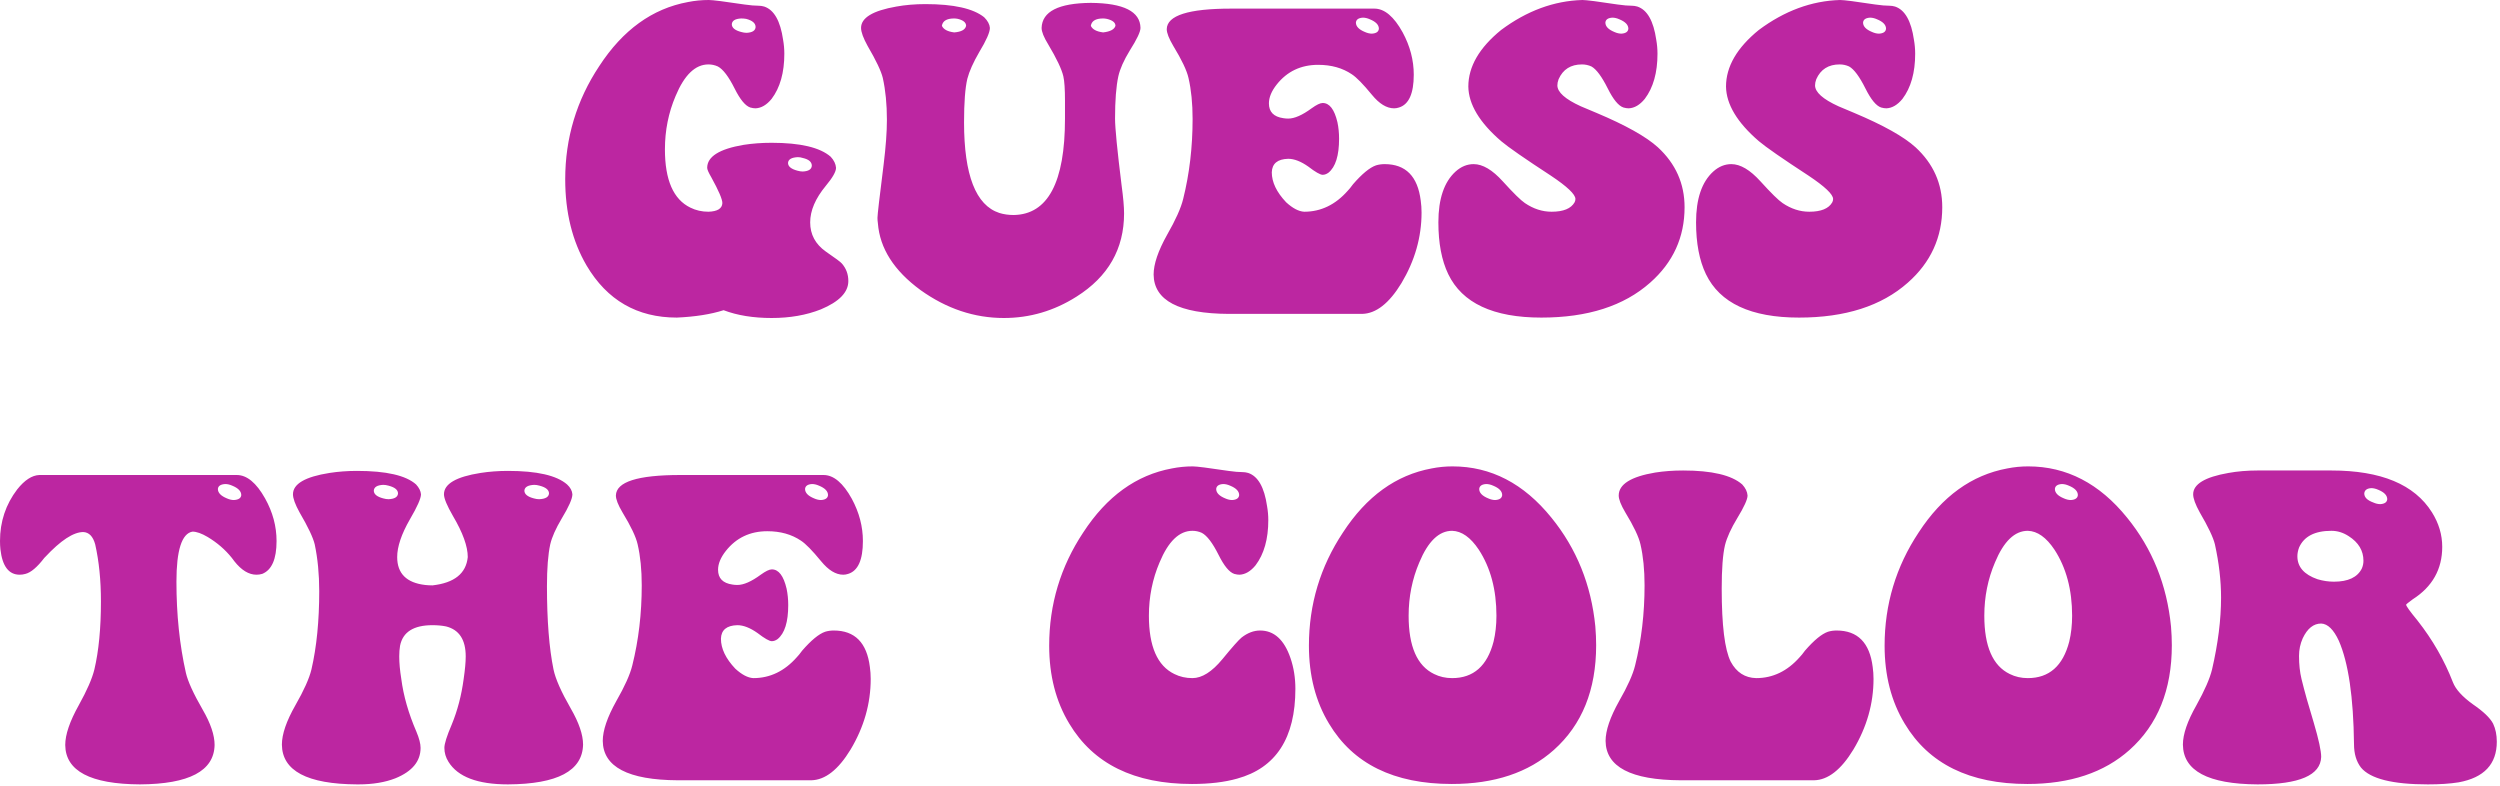
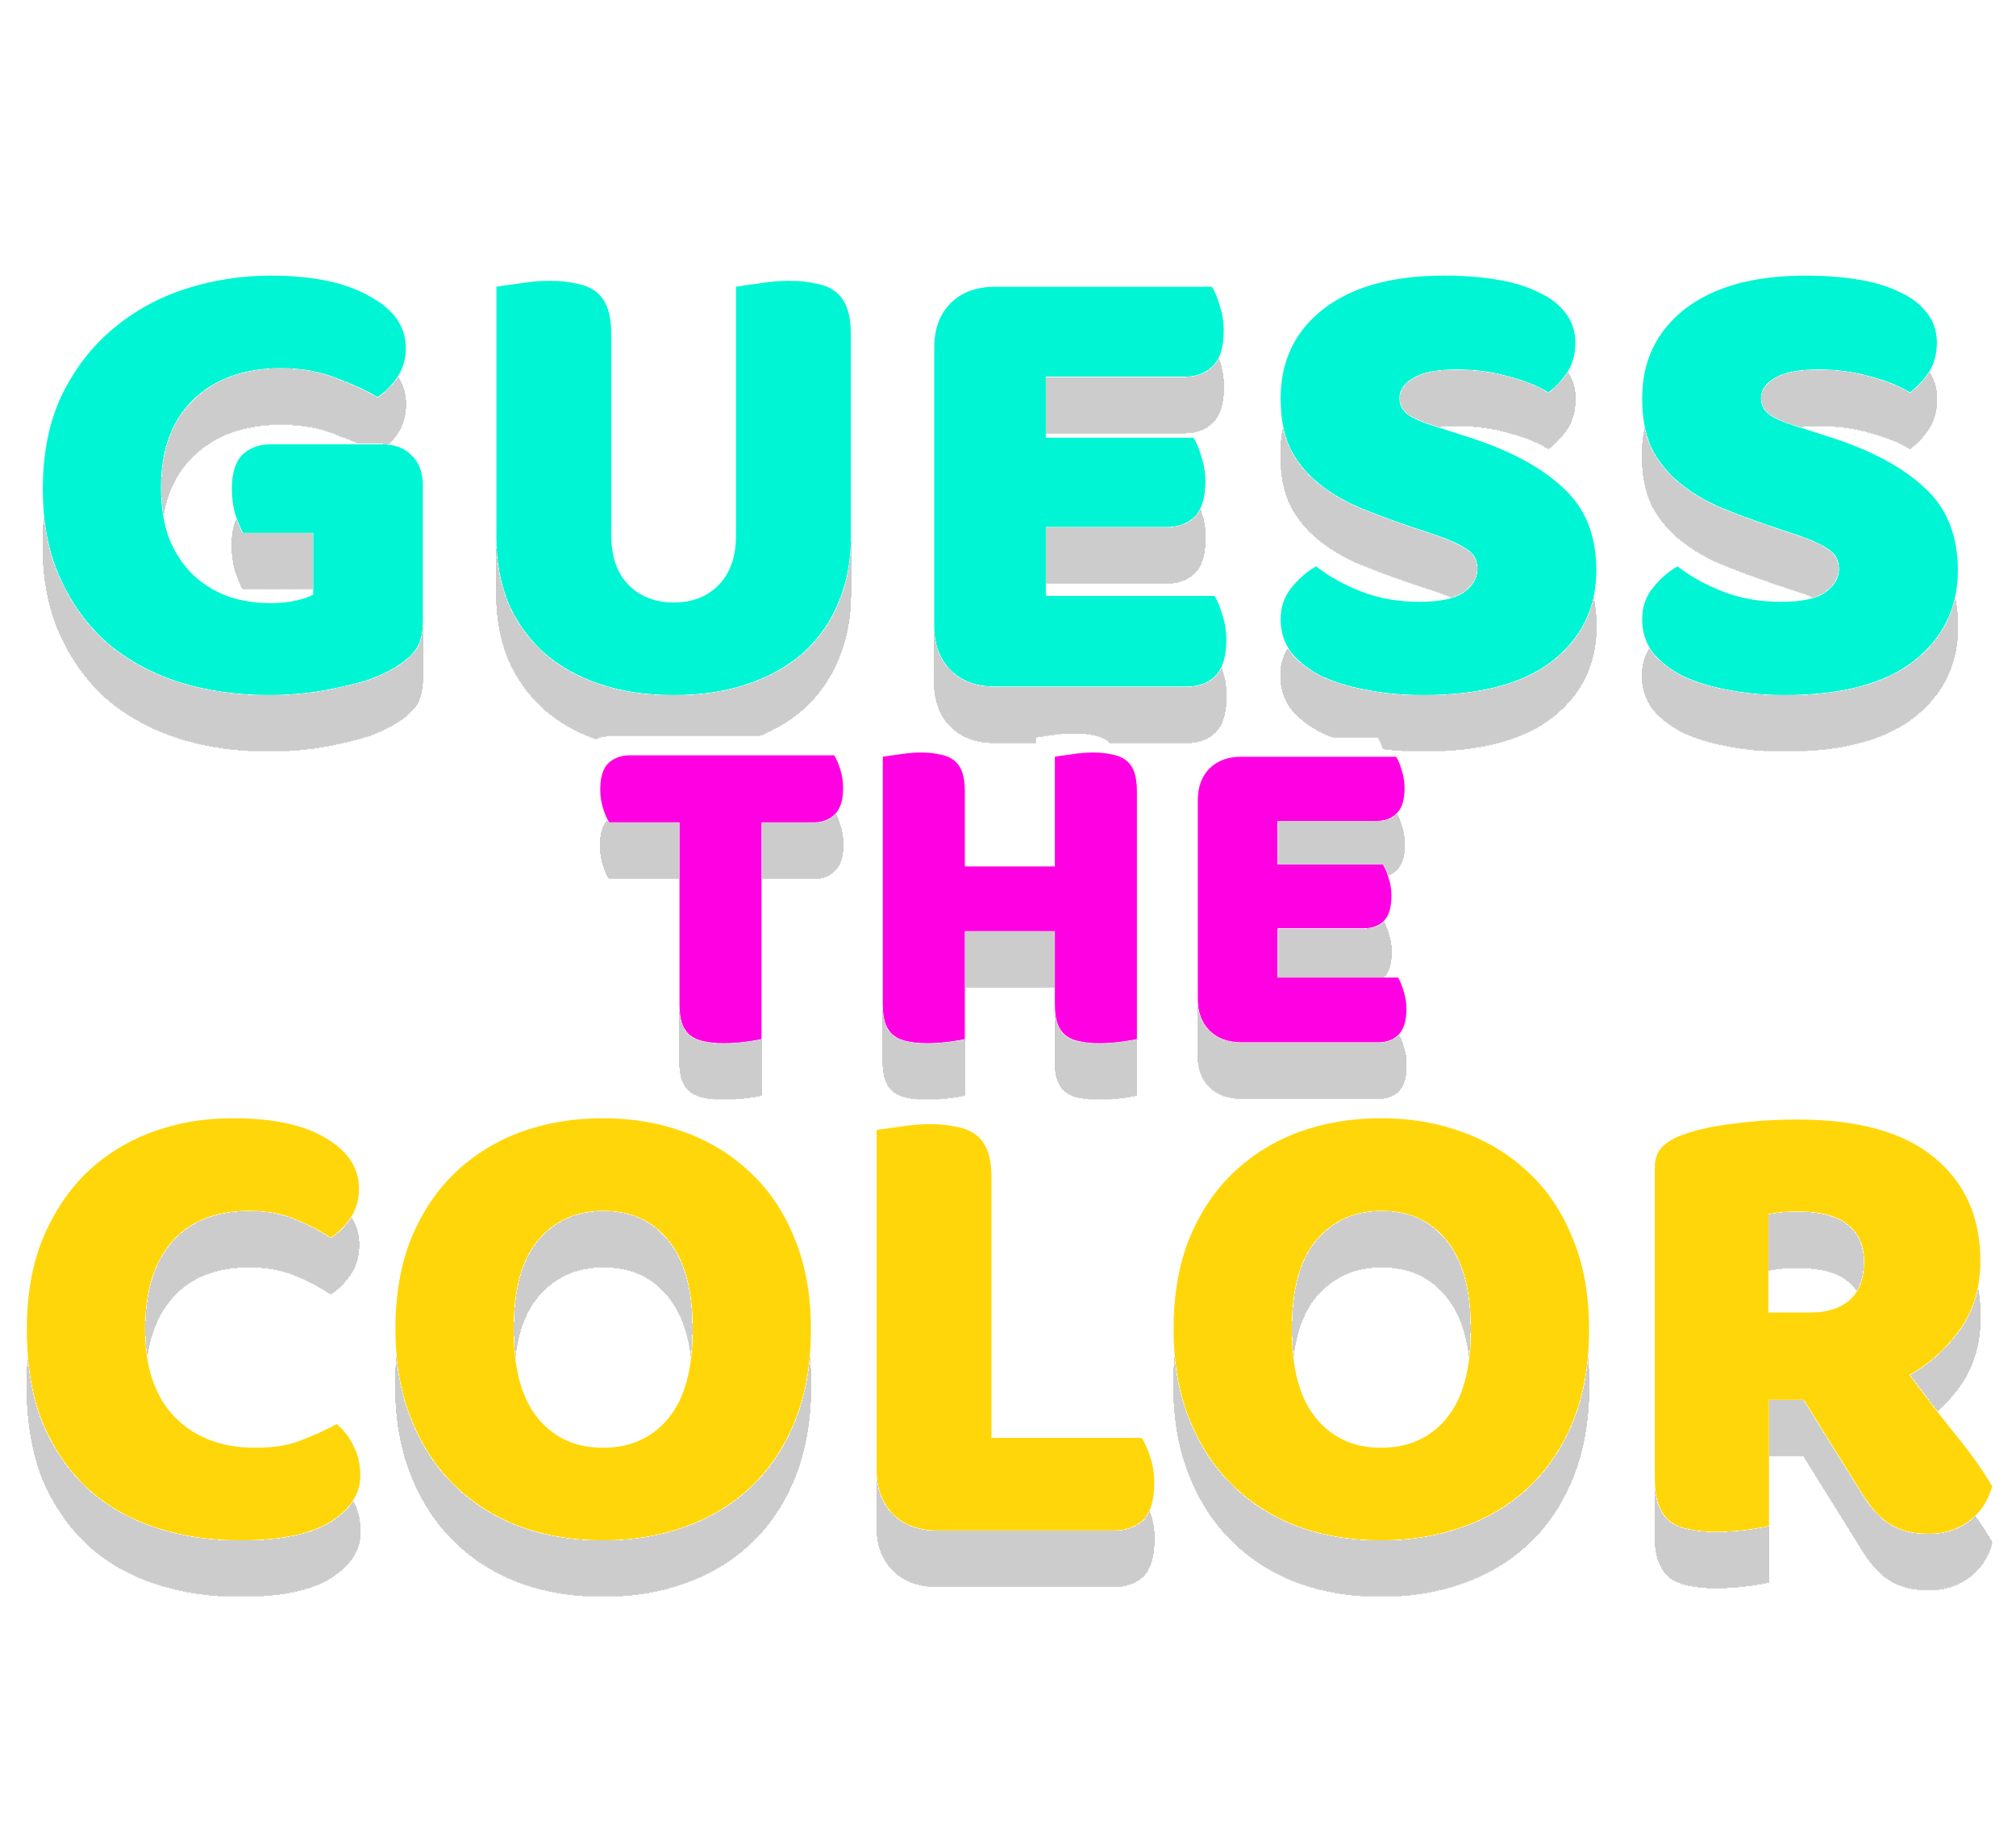
- <svg xmlns="http://www.w3.org/2000/svg" width="595" height="187" viewBox="0 0 595 187" fill="none">
-   <path d="M189.893 37.402C188.395 37.467 187.614 37.923 187.549 38.77C187.549 39.616 188.298 40.234 189.795 40.625C190.251 40.755 190.674 40.82 191.064 40.82C192.432 40.755 193.148 40.3 193.213 39.453C193.213 38.542 192.497 37.923 191.064 37.598C190.674 37.467 190.283 37.402 189.893 37.402ZM176.416 4.395C174.984 4.46 174.235 4.915 174.17 5.762C174.17 6.608 174.919 7.227 176.416 7.617C176.872 7.747 177.295 7.812 177.686 7.812C179.053 7.747 179.769 7.292 179.834 6.445C179.834 5.534 179.085 4.883 177.588 4.492C177.197 4.427 176.807 4.395 176.416 4.395ZM186.67 12.793C186.67 17.285 185.661 20.866 183.643 23.535C182.471 24.967 181.201 25.716 179.834 25.781C179.443 25.781 179.02 25.716 178.564 25.586C177.393 25.195 176.156 23.698 174.854 21.094C173.421 18.229 172.087 16.471 170.85 15.82C170.133 15.495 169.385 15.332 168.604 15.332C165.479 15.332 162.874 17.838 160.791 22.852C159.098 26.823 158.252 31.055 158.252 35.547C158.252 42.839 160.27 47.461 164.307 49.414C165.609 50.065 167.041 50.391 168.604 50.391C170.752 50.325 171.859 49.642 171.924 48.34C171.924 47.428 171.045 45.378 169.287 42.188C168.636 41.081 168.311 40.332 168.311 39.941C168.311 37.272 171.208 35.449 177.002 34.473C179.085 34.147 181.299 33.984 183.643 33.984C190.479 33.984 195.166 35.091 197.705 37.305C198.486 38.151 198.91 39.03 198.975 39.941C198.975 40.853 198.161 42.285 196.533 44.238C194.059 47.233 192.822 50.13 192.822 52.93C192.822 55.794 194.059 58.105 196.533 59.863C198.812 61.426 200.081 62.37 200.342 62.695C201.383 63.867 201.904 65.267 201.904 66.894C201.904 69.564 199.723 71.81 195.361 73.633C191.911 75 188.005 75.684 183.643 75.684C179.281 75.684 175.472 75.065 172.217 73.828C169.157 74.805 165.446 75.391 161.084 75.586C151.644 75.586 144.482 71.452 139.6 63.184C136.214 57.389 134.521 50.553 134.521 42.676C134.521 32.845 137.223 23.861 142.627 15.723C148.226 7.129 155.257 2.051 163.721 0.488C165.348 0.163 167.008 0 168.701 0C169.613 0 172.445 0.358 177.197 1.074C178.564 1.27 179.704 1.367 180.615 1.367C181.006 1.367 181.429 1.432 181.885 1.562C184.229 2.344 185.726 4.98 186.377 9.473C186.572 10.579 186.67 11.686 186.67 12.793ZM259.619 6.152C260.01 6.999 260.986 7.52 262.549 7.715C264.242 7.52 265.218 6.999 265.479 6.152C265.479 5.371 264.795 4.818 263.428 4.492C263.102 4.427 262.809 4.395 262.549 4.395C260.986 4.395 260.042 4.85 259.717 5.762C259.652 5.957 259.619 6.087 259.619 6.152ZM204.932 6.641C204.932 4.232 207.731 2.539 213.33 1.562C215.479 1.172 217.79 0.977 220.264 0.977C226.969 0.977 231.624 2.018 234.229 4.102C235.075 4.948 235.531 5.794 235.596 6.641C235.596 7.682 234.749 9.603 233.057 12.402C231.624 14.876 230.68 16.992 230.225 18.75C229.704 20.963 229.443 24.414 229.443 29.102C229.443 41.667 232.243 48.861 237.842 50.684C238.883 51.009 240.023 51.172 241.26 51.172C249.398 51.042 253.467 43.392 253.467 28.223V24.023C253.467 21.224 253.337 19.271 253.076 18.164C252.686 16.471 251.481 13.932 249.463 10.547C248.421 8.854 247.9 7.552 247.9 6.641C248.031 2.734 251.937 0.749 259.619 0.684C267.432 0.749 271.37 2.734 271.436 6.641C271.436 7.552 270.589 9.342 268.896 12.012C267.464 14.355 266.553 16.406 266.162 18.164C265.641 20.573 265.381 23.926 265.381 28.223C265.381 30.436 265.902 35.742 266.943 44.141C267.334 47.005 267.529 49.219 267.529 50.781C267.529 59.245 263.753 65.853 256.201 70.606C250.863 73.991 245.101 75.684 238.916 75.684C231.885 75.684 225.277 73.47 219.092 69.043C212.777 64.421 209.391 59.115 208.936 53.125C208.87 52.669 208.838 52.246 208.838 51.855C208.838 51.139 209.326 46.908 210.303 39.16C210.824 34.928 211.084 31.38 211.084 28.516C211.084 24.805 210.758 21.484 210.107 18.555C209.717 16.927 208.512 14.388 206.494 10.938C205.452 9.049 204.932 7.617 204.932 6.641ZM224.17 6.152C224.561 6.999 225.537 7.52 227.1 7.715C228.792 7.585 229.736 7.064 229.932 6.152C229.932 5.371 229.281 4.818 227.979 4.492C227.653 4.427 227.36 4.395 227.1 4.395C225.537 4.395 224.593 4.85 224.268 5.762C224.202 5.957 224.17 6.087 224.17 6.152ZM324.365 4.199C323.324 4.264 322.77 4.655 322.705 5.371C322.705 6.283 323.421 7.031 324.854 7.617C325.439 7.878 325.993 8.008 326.514 8.008C327.555 7.943 328.109 7.552 328.174 6.836C328.174 5.924 327.458 5.176 326.025 4.59C325.439 4.329 324.886 4.199 324.365 4.199ZM281.592 47.363C283.089 41.374 283.838 35.026 283.838 28.32C283.838 24.609 283.512 21.354 282.861 18.555C282.471 16.797 281.266 14.258 279.248 10.938C278.206 9.18 277.686 7.845 277.686 6.934C277.751 3.678 282.861 2.051 293.018 2.051H327.1C329.508 2.051 331.755 3.939 333.838 7.715C335.596 10.97 336.475 14.323 336.475 17.773C336.475 22.266 335.303 24.87 332.959 25.586C332.568 25.716 332.178 25.781 331.787 25.781C330.029 25.781 328.271 24.707 326.514 22.559C324.43 20.02 322.835 18.392 321.729 17.676C319.515 16.178 316.846 15.43 313.721 15.43C309.619 15.43 306.331 16.992 303.857 20.117C302.62 21.68 302.002 23.177 302.002 24.609C302.002 26.628 303.141 27.799 305.42 28.125C305.811 28.19 306.201 28.223 306.592 28.223C308.089 28.223 309.945 27.409 312.158 25.781C313.33 24.935 314.209 24.512 314.795 24.512C316.423 24.512 317.594 26.042 318.311 29.102C318.571 30.338 318.701 31.641 318.701 33.008C318.701 37.044 317.855 39.746 316.162 41.113C315.706 41.439 315.251 41.602 314.795 41.602C314.209 41.602 313.07 40.95 311.377 39.648C309.619 38.411 308.024 37.793 306.592 37.793C304.053 37.858 302.751 38.932 302.686 41.016C302.686 43.359 303.825 45.736 306.104 48.145C307.666 49.577 309.098 50.325 310.4 50.391C314.372 50.391 317.822 48.73 320.752 45.41C321.077 45.085 321.501 44.564 322.021 43.848C324.17 41.374 325.993 39.876 327.49 39.355C328.141 39.16 328.825 39.062 329.541 39.062C334.554 39.062 337.419 41.96 338.135 47.754C338.265 48.665 338.33 49.609 338.33 50.586C338.33 56.445 336.735 62.044 333.545 67.383C330.615 72.201 327.49 74.642 324.17 74.707H292.432C280.583 74.642 274.626 71.517 274.561 65.332C274.561 62.858 275.635 59.7 277.783 55.859C279.801 52.344 281.071 49.512 281.592 47.363ZM394.482 12.793C394.482 17.285 393.473 20.866 391.455 23.535C390.283 24.967 389.014 25.716 387.646 25.781C387.256 25.781 386.833 25.716 386.377 25.586C385.205 25.195 383.968 23.698 382.666 21.094C381.234 18.229 379.932 16.471 378.76 15.82C378.044 15.495 377.295 15.332 376.514 15.332C373.844 15.332 371.989 16.504 370.947 18.848C370.752 19.369 370.654 19.857 370.654 20.312C370.654 21.94 372.51 23.6 376.221 25.293C377.002 25.619 378.239 26.139 379.932 26.855C386.898 29.785 391.781 32.52 394.58 35.059C398.812 38.965 400.928 43.717 400.928 49.316C400.928 56.478 398.193 62.467 392.725 67.285C386.475 72.819 377.848 75.586 366.846 75.586C355.387 75.586 347.998 72.135 344.678 65.234C343.115 61.979 342.334 57.878 342.334 52.93C342.334 47.331 343.701 43.294 346.436 40.82C347.738 39.648 349.17 39.062 350.732 39.062C352.881 39.062 355.192 40.43 357.666 43.164C360.205 45.964 361.963 47.689 362.939 48.34C364.958 49.707 367.074 50.391 369.287 50.391C372.087 50.391 373.91 49.642 374.756 48.145C374.886 47.884 374.951 47.624 374.951 47.363C374.951 46.257 372.998 44.401 369.092 41.797C362.907 37.76 358.968 35.026 357.275 33.594C352.132 29.167 349.528 24.837 349.463 20.605C349.463 15.853 352.067 11.361 357.275 7.129C363.395 2.572 369.84 0.195 376.611 0C377.523 0 380.322 0.358 385.01 1.074C386.377 1.27 387.516 1.367 388.428 1.367C388.818 1.367 389.242 1.432 389.697 1.562C392.041 2.344 393.538 4.98 394.189 9.473C394.385 10.579 394.482 11.686 394.482 12.793ZM383.74 4.199C382.699 4.264 382.145 4.655 382.08 5.371C382.08 6.283 382.796 7.031 384.229 7.617C384.814 7.878 385.368 8.008 385.889 8.008C386.93 7.943 387.484 7.552 387.549 6.836C387.549 5.924 386.833 5.176 385.4 4.59C384.814 4.329 384.261 4.199 383.74 4.199ZM455.811 12.793C455.811 17.285 454.801 20.866 452.783 23.535C451.611 24.967 450.342 25.716 448.975 25.781C448.584 25.781 448.161 25.716 447.705 25.586C446.533 25.195 445.296 23.698 443.994 21.094C442.562 18.229 441.26 16.471 440.088 15.82C439.372 15.495 438.623 15.332 437.842 15.332C435.173 15.332 433.317 16.504 432.275 18.848C432.08 19.369 431.982 19.857 431.982 20.312C431.982 21.94 433.838 23.6 437.549 25.293C438.33 25.619 439.567 26.139 441.26 26.855C448.226 29.785 453.109 32.52 455.908 35.059C460.14 38.965 462.256 43.717 462.256 49.316C462.256 56.478 459.521 62.467 454.053 67.285C447.803 72.819 439.176 75.586 428.174 75.586C416.715 75.586 409.326 72.135 406.006 65.234C404.443 61.979 403.662 57.878 403.662 52.93C403.662 47.331 405.029 43.294 407.764 40.82C409.066 39.648 410.498 39.062 412.061 39.062C414.209 39.062 416.52 40.43 418.994 43.164C421.533 45.964 423.291 47.689 424.268 48.34C426.286 49.707 428.402 50.391 430.615 50.391C433.415 50.391 435.238 49.642 436.084 48.145C436.214 47.884 436.279 47.624 436.279 47.363C436.279 46.257 434.326 44.401 430.42 41.797C424.235 37.76 420.296 35.026 418.604 33.594C413.46 29.167 410.856 24.837 410.791 20.605C410.791 15.853 413.395 11.361 418.604 7.129C424.723 2.572 431.169 0.195 437.939 0C438.851 0 441.65 0.358 446.338 1.074C447.705 1.27 448.844 1.367 449.756 1.367C450.146 1.367 450.57 1.432 451.025 1.562C453.369 2.344 454.867 4.98 455.518 9.473C455.713 10.579 455.811 11.686 455.811 12.793ZM445.068 4.199C444.027 4.264 443.473 4.655 443.408 5.371C443.408 6.283 444.124 7.031 445.557 7.617C446.143 7.878 446.696 8.008 447.217 8.008C448.258 7.943 448.812 7.552 448.877 6.836C448.877 5.924 448.161 5.176 446.729 4.59C446.143 4.329 445.589 4.199 445.068 4.199ZM53.613 115.199C52.507 115.264 51.921 115.655 51.855 116.371C51.855 117.283 52.572 118.031 54.004 118.617C54.59 118.878 55.143 119.008 55.664 119.008C56.771 118.943 57.357 118.552 57.422 117.836C57.422 116.924 56.706 116.176 55.273 115.59C54.688 115.329 54.134 115.199 53.613 115.199ZM41.992 138.441C41.992 146.254 42.741 153.48 44.238 160.121C44.694 162.139 46.029 165.069 48.242 168.91C50.13 172.165 51.074 174.965 51.074 177.309C50.944 183.493 45.02 186.618 33.301 186.684C21.517 186.618 15.592 183.493 15.527 177.309C15.527 174.835 16.602 171.677 18.75 167.836C20.703 164.32 21.94 161.488 22.461 159.34C23.503 154.913 24.023 149.509 24.023 143.129C24.023 138.116 23.568 133.591 22.656 129.555C22.135 127.667 21.191 126.69 19.824 126.625C17.48 126.625 14.453 128.611 10.742 132.582C10.677 132.647 10.612 132.712 10.547 132.777C8.854 134.991 7.357 136.26 6.055 136.586C5.599 136.716 5.143 136.781 4.688 136.781C2.083 136.781 0.553 134.763 0.098 130.727C0.033 130.076 0 129.424 0 128.773C0 124.151 1.367 120.049 4.102 116.469C5.859 114.255 7.617 113.116 9.375 113.051H56.348C58.757 113.051 61.003 114.906 63.086 118.617C64.909 121.872 65.82 125.258 65.82 128.773C65.82 133.07 64.681 135.674 62.402 136.586C61.947 136.716 61.491 136.781 61.035 136.781C59.212 136.781 57.454 135.707 55.762 133.559C55.566 133.298 55.371 133.038 55.176 132.777C53.613 130.824 51.693 129.164 49.414 127.797C47.982 126.951 46.777 126.527 45.801 126.527C43.262 126.983 41.992 130.954 41.992 138.441ZM91.211 115.395C89.779 115.46 89.03 115.915 88.965 116.762C88.965 117.608 89.713 118.227 91.211 118.617C91.667 118.747 92.09 118.812 92.481 118.812C93.913 118.747 94.662 118.292 94.727 117.445C94.727 116.599 93.978 115.98 92.481 115.59C92.025 115.46 91.602 115.395 91.211 115.395ZM127.148 115.395C125.651 115.46 124.87 115.915 124.805 116.762C124.805 117.608 125.553 118.227 127.051 118.617C127.507 118.747 127.93 118.812 128.32 118.812C129.818 118.747 130.599 118.292 130.664 117.445C130.664 116.599 129.915 115.98 128.418 115.59C127.962 115.46 127.539 115.395 127.148 115.395ZM131.738 159.34C132.194 161.553 133.561 164.646 135.84 168.617C137.793 172.003 138.77 174.867 138.77 177.211C138.639 183.461 132.682 186.618 120.898 186.684C113.672 186.684 108.952 184.893 106.738 181.312C106.087 180.271 105.762 179.164 105.762 177.992C105.762 177.016 106.348 175.16 107.52 172.426C108.887 169.105 109.831 165.492 110.352 161.586C110.677 159.372 110.84 157.582 110.84 156.215C110.84 152.243 109.277 149.867 106.152 149.086C105.176 148.891 104.102 148.793 102.93 148.793C98.438 148.793 95.866 150.421 95.215 153.676C95.085 154.457 95.019 155.303 95.019 156.215C95.019 157.777 95.182 159.568 95.508 161.586C96.029 165.622 97.233 169.822 99.121 174.184C99.772 175.746 100.098 177.016 100.098 177.992C100.098 181.182 98.112 183.591 94.141 185.219C91.667 186.195 88.737 186.684 85.352 186.684H84.961C73.112 186.618 67.155 183.461 67.09 177.211C67.09 174.737 68.164 171.612 70.312 167.836C72.331 164.32 73.6 161.488 74.121 159.34C75.358 154.001 75.977 147.784 75.977 140.688C75.977 136.651 75.618 132.94 74.902 129.555C74.512 127.927 73.307 125.388 71.289 121.938C70.247 120.049 69.727 118.617 69.727 117.641C69.727 115.167 72.624 113.474 78.418 112.562C80.501 112.237 82.682 112.074 84.961 112.074C91.927 112.074 96.615 113.148 99.023 115.297C99.74 116.078 100.13 116.859 100.195 117.641C100.195 118.617 99.316 120.603 97.559 123.598C95.54 127.113 94.531 130.108 94.531 132.582C94.531 136.488 96.745 138.702 101.172 139.223C101.758 139.288 102.344 139.32 102.93 139.32C108.138 138.734 110.938 136.488 111.328 132.582C111.328 130.043 110.156 126.788 107.812 122.816C106.38 120.342 105.664 118.617 105.664 117.641C105.664 115.167 108.561 113.474 114.355 112.562C116.439 112.237 118.62 112.074 120.898 112.074C127.799 112.074 132.487 113.148 134.961 115.297C135.742 116.013 136.165 116.794 136.23 117.641C136.23 118.682 135.384 120.603 133.691 123.402C132.259 125.811 131.348 127.862 130.957 129.555C130.436 131.964 130.176 135.284 130.176 139.516C130.176 147.654 130.697 154.262 131.738 159.34ZM193.262 115.199C192.22 115.264 191.667 115.655 191.602 116.371C191.602 117.283 192.318 118.031 193.75 118.617C194.336 118.878 194.889 119.008 195.41 119.008C196.452 118.943 197.005 118.552 197.07 117.836C197.07 116.924 196.354 116.176 194.922 115.59C194.336 115.329 193.783 115.199 193.262 115.199ZM150.488 158.363C151.986 152.374 152.734 146.026 152.734 139.32C152.734 135.609 152.409 132.354 151.758 129.555C151.367 127.797 150.163 125.258 148.145 121.938C147.103 120.18 146.582 118.845 146.582 117.934C146.647 114.678 151.758 113.051 161.914 113.051H195.996C198.405 113.051 200.651 114.939 202.734 118.715C204.492 121.97 205.371 125.323 205.371 128.773C205.371 133.266 204.199 135.87 201.855 136.586C201.465 136.716 201.074 136.781 200.684 136.781C198.926 136.781 197.168 135.707 195.41 133.559C193.327 131.02 191.732 129.392 190.625 128.676C188.411 127.178 185.742 126.43 182.617 126.43C178.516 126.43 175.228 127.992 172.754 131.117C171.517 132.68 170.898 134.177 170.898 135.609C170.898 137.628 172.038 138.799 174.316 139.125C174.707 139.19 175.098 139.223 175.488 139.223C176.986 139.223 178.841 138.409 181.055 136.781C182.227 135.935 183.105 135.512 183.691 135.512C185.319 135.512 186.491 137.042 187.207 140.102C187.467 141.339 187.598 142.641 187.598 144.008C187.598 148.044 186.751 150.746 185.059 152.113C184.603 152.439 184.147 152.602 183.691 152.602C183.105 152.602 181.966 151.951 180.273 150.648C178.516 149.411 176.921 148.793 175.488 148.793C172.949 148.858 171.647 149.932 171.582 152.016C171.582 154.359 172.721 156.736 175 159.145C176.562 160.577 177.995 161.326 179.297 161.391C183.268 161.391 186.719 159.73 189.648 156.41C189.974 156.085 190.397 155.564 190.918 154.848C193.066 152.374 194.889 150.876 196.387 150.355C197.038 150.16 197.721 150.062 198.438 150.062C203.451 150.062 206.315 152.96 207.031 158.754C207.161 159.665 207.227 160.609 207.227 161.586C207.227 167.445 205.632 173.044 202.441 178.383C199.512 183.201 196.387 185.642 193.066 185.707H161.328C149.479 185.642 143.522 182.517 143.457 176.332C143.457 173.858 144.531 170.701 146.68 166.859C148.698 163.344 149.967 160.512 150.488 158.363ZM301.855 123.793C301.855 128.285 300.846 131.866 298.828 134.535C297.656 135.967 296.387 136.716 295.02 136.781C294.629 136.781 294.206 136.716 293.75 136.586C292.578 136.195 291.341 134.698 290.039 132.094C288.607 129.229 287.272 127.471 286.035 126.82C285.319 126.495 284.57 126.332 283.789 126.332C280.664 126.332 278.06 128.839 275.977 133.852C274.284 137.823 273.438 142.055 273.438 146.547C273.438 153.839 275.456 158.461 279.492 160.414C280.794 161.065 282.227 161.391 283.789 161.391C286.068 161.391 288.444 159.893 290.918 156.898C293.262 154.034 294.792 152.309 295.508 151.723C296.94 150.616 298.405 150.062 299.902 150.062C303.223 150.062 305.632 152.243 307.129 156.605C307.91 158.884 308.301 161.326 308.301 163.93C308.301 175.648 303.678 182.777 294.434 185.316C291.439 186.163 287.858 186.586 283.691 186.586C269.954 186.586 260.221 181.801 254.492 172.23C251.302 166.957 249.707 160.772 249.707 153.676C249.707 143.845 252.409 134.861 257.812 126.723C263.411 118.129 270.443 113.051 278.906 111.488C280.534 111.163 282.194 111 283.887 111C284.798 111 287.63 111.358 292.383 112.074C293.75 112.27 294.889 112.367 295.801 112.367C296.191 112.367 296.615 112.432 297.07 112.562C299.414 113.344 300.911 115.98 301.562 120.473C301.758 121.579 301.855 122.686 301.855 123.793ZM291.113 115.199C290.072 115.264 289.518 115.655 289.453 116.371C289.453 117.283 290.169 118.031 291.602 118.617C292.188 118.878 292.741 119.008 293.262 119.008C294.303 118.943 294.857 118.552 294.922 117.836C294.922 116.924 294.206 116.176 292.773 115.59C292.188 115.329 291.634 115.199 291.113 115.199ZM345.508 186.586C331.771 186.586 322.038 181.801 316.309 172.23C313.118 166.957 311.523 160.772 311.523 153.676C311.523 143.845 314.225 134.861 319.629 126.723C325.228 118.129 332.259 113.051 340.723 111.488C342.35 111.163 344.01 111 345.703 111C354.818 111 362.663 115.069 369.238 123.207C375.228 130.564 378.711 139.19 379.688 149.086C379.818 150.648 379.883 152.146 379.883 153.578C379.883 164.19 376.53 172.491 369.824 178.48C363.77 183.884 355.664 186.586 345.508 186.586ZM345.605 161.391C350.684 161.391 353.971 158.493 355.469 152.699C355.924 150.811 356.152 148.76 356.152 146.547C356.152 140.362 354.753 135.121 351.953 130.824C350 127.895 347.884 126.397 345.605 126.332C342.48 126.332 339.876 128.839 337.793 133.852C336.1 137.823 335.254 142.055 335.254 146.547C335.254 153.839 337.272 158.461 341.309 160.414C342.611 161.065 344.043 161.391 345.605 161.391ZM353.711 115.199C352.669 115.264 352.116 115.655 352.051 116.371C352.051 117.283 352.767 118.031 354.199 118.617C354.785 118.878 355.339 119.008 355.859 119.008C356.901 118.943 357.454 118.552 357.52 117.836C357.52 116.924 356.803 116.176 355.371 115.59C354.785 115.329 354.232 115.199 353.711 115.199ZM389.16 158.363C390.658 152.374 391.406 146.026 391.406 139.32C391.406 135.609 391.081 132.354 390.43 129.555C390.039 127.797 388.835 125.258 386.816 121.938C385.775 120.18 385.254 118.845 385.254 117.934C385.254 115.264 388.151 113.441 393.945 112.465C396.029 112.139 398.242 111.977 400.586 111.977C407.422 111.977 412.109 113.083 414.648 115.297C415.43 116.143 415.853 117.022 415.918 117.934C415.918 118.845 415.104 120.635 413.477 123.305C411.979 125.779 411.003 127.927 410.547 129.75C410.026 131.964 409.766 135.414 409.766 140.102C409.766 148.826 410.482 154.62 411.914 157.484C413.281 160.023 415.299 161.326 417.969 161.391C421.94 161.391 425.391 159.73 428.32 156.41C428.646 156.085 429.069 155.564 429.59 154.848C431.738 152.374 433.561 150.876 435.059 150.355C435.71 150.16 436.393 150.062 437.109 150.062C442.122 150.062 444.987 152.96 445.703 158.754C445.833 159.665 445.898 160.609 445.898 161.586C445.898 167.445 444.303 173.044 441.113 178.383C438.184 183.201 435.059 185.642 431.738 185.707H400C388.151 185.642 382.194 182.517 382.129 176.332C382.129 173.858 383.203 170.701 385.352 166.859C387.37 163.344 388.639 160.512 389.16 158.363ZM482.52 186.586C468.783 186.586 459.049 181.801 453.32 172.23C450.13 166.957 448.535 160.772 448.535 153.676C448.535 143.845 451.237 134.861 456.641 126.723C462.24 118.129 469.271 113.051 477.734 111.488C479.362 111.163 481.022 111 482.715 111C491.829 111 499.674 115.069 506.25 123.207C512.24 130.564 515.723 139.19 516.699 149.086C516.829 150.648 516.895 152.146 516.895 153.578C516.895 164.19 513.542 172.491 506.836 178.48C500.781 183.884 492.676 186.586 482.52 186.586ZM482.617 161.391C487.695 161.391 490.983 158.493 492.48 152.699C492.936 150.811 493.164 148.76 493.164 146.547C493.164 140.362 491.764 135.121 488.965 130.824C487.012 127.895 484.896 126.397 482.617 126.332C479.492 126.332 476.888 128.839 474.805 133.852C473.112 137.823 472.266 142.055 472.266 146.547C472.266 153.839 474.284 158.461 478.32 160.414C479.622 161.065 481.055 161.391 482.617 161.391ZM490.723 115.199C489.681 115.264 489.128 115.655 489.062 116.371C489.062 117.283 489.779 118.031 491.211 118.617C491.797 118.878 492.35 119.008 492.871 119.008C493.913 118.943 494.466 118.552 494.531 117.836C494.531 116.924 493.815 116.176 492.383 115.59C491.797 115.329 491.243 115.199 490.723 115.199ZM564.355 116.176C563.314 116.241 562.76 116.664 562.695 117.445C562.695 118.357 563.411 119.073 564.844 119.594C565.43 119.854 565.983 119.984 566.504 119.984C567.546 119.919 568.099 119.529 568.164 118.812C568.164 117.901 567.448 117.152 566.016 116.566C565.43 116.306 564.876 116.176 564.355 116.176ZM562.5 133.461C562.5 131.052 561.328 129.099 558.984 127.602C557.682 126.755 556.315 126.332 554.883 126.332C550.911 126.332 548.34 127.667 547.168 130.336C546.908 131.052 546.777 131.736 546.777 132.387C546.777 134.926 548.372 136.749 551.562 137.855C552.865 138.246 554.167 138.441 555.469 138.441C558.854 138.441 561.068 137.4 562.109 135.316C562.37 134.73 562.5 134.112 562.5 133.461ZM526.465 159.34C527.897 153.155 528.613 147.458 528.613 142.25C528.613 138.214 528.125 133.982 527.148 129.555C526.758 127.927 525.553 125.388 523.535 121.938C522.493 120.049 521.973 118.617 521.973 117.641C521.973 115.232 524.772 113.539 530.371 112.562C532.52 112.172 534.831 111.977 537.305 111.977H554.883C566.667 111.977 574.642 115.297 578.809 121.938C580.436 124.542 581.25 127.276 581.25 130.141C581.25 135.479 578.906 139.646 574.219 142.641C573.242 143.357 572.721 143.78 572.656 143.91C572.656 144.236 573.568 145.505 575.391 147.719C578.971 152.276 581.771 157.159 583.789 162.367C584.44 164.06 586.035 165.818 588.574 167.641C591.048 169.333 592.643 170.863 593.359 172.23C593.945 173.467 594.238 174.9 594.238 176.527C594.238 181.866 591.211 185.089 585.156 186.195C583.138 186.521 580.697 186.684 577.832 186.684C569.434 186.684 564.128 185.349 561.914 182.68C560.807 181.247 560.254 179.392 560.254 177.113C560.124 165.915 558.919 157.712 556.641 152.504C555.404 149.835 554.004 148.467 552.441 148.402C550.618 148.402 549.154 149.574 548.047 151.918C547.461 153.22 547.168 154.62 547.168 156.117C547.168 158.135 547.363 159.958 547.754 161.586C548.47 164.516 549.447 167.999 550.684 172.035C551.855 176.007 552.441 178.708 552.441 180.141C552.311 184.503 547.266 186.684 537.305 186.684C525.521 186.618 519.596 183.461 519.531 177.211C519.531 174.737 520.605 171.612 522.754 167.836C524.707 164.32 525.944 161.488 526.465 159.34Z" fill="#BC26A1" />
+ <svg xmlns="http://www.w3.org/2000/svg" width="215" height="195" viewBox="0 0 215 195" fill="none">
+   <g filter="url(#filter0_dd_131_85)">
+     <path d="M45.095 66.07C45.095 67.517 44.839 68.59 44.325 69.29C43.812 69.99 42.995 70.667 41.875 71.32C41.222 71.693 40.405 72.067 39.425 72.44C38.445 72.767 37.372 73.047 36.205 73.28C35.039 73.56 33.802 73.77 32.495 73.91C31.235 74.05 29.975 74.12 28.715 74.12C25.355 74.12 22.205 73.677 19.265 72.79C16.325 71.857 13.759 70.48 11.565 68.66C9.419 66.793 7.715 64.483 6.455 61.73C5.195 58.977 4.565 55.78 4.565 52.14C4.565 48.313 5.242 44.977 6.595 42.13C7.995 39.283 9.815 36.927 12.055 35.06C14.342 33.147 16.932 31.723 19.825 30.79C22.765 29.857 25.775 29.39 28.855 29.39C33.289 29.39 36.789 30.113 39.355 31.56C41.969 32.96 43.275 34.803 43.275 37.09C43.275 38.303 42.972 39.353 42.365 40.24C41.759 41.127 41.059 41.827 40.265 42.34C39.099 41.64 37.629 40.963 35.855 40.31C34.129 39.61 32.169 39.26 29.975 39.26C26.055 39.26 22.929 40.38 20.595 42.62C18.309 44.86 17.165 47.963 17.165 51.93C17.165 54.077 17.469 55.943 18.075 57.53C18.729 59.07 19.592 60.353 20.665 61.38C21.739 62.36 22.975 63.107 24.375 63.62C25.775 64.087 27.269 64.32 28.855 64.32C29.882 64.32 30.792 64.227 31.585 64.04C32.379 63.853 32.985 63.643 33.405 63.41V56.83H25.915C25.635 56.317 25.355 55.64 25.075 54.8C24.842 53.96 24.725 53.073 24.725 52.14C24.725 50.46 25.099 49.247 25.845 48.5C26.639 47.753 27.642 47.38 28.855 47.38H40.685C42.085 47.38 43.159 47.777 43.905 48.57C44.699 49.317 45.095 50.39 45.095 51.79V66.07ZM90.74 57.32C90.74 59.84 90.296 62.15 89.41 64.25C88.57 66.303 87.333 68.077 85.7 69.57C84.066 71.017 82.083 72.137 79.75 72.93C77.416 73.723 74.78 74.12 71.84 74.12C68.9 74.12 66.263 73.723 63.93 72.93C61.596 72.137 59.613 71.017 57.98 69.57C56.346 68.077 55.086 66.303 54.2 64.25C53.36 62.15 52.94 59.84 52.94 57.32V30.58C53.453 30.487 54.27 30.37 55.39 30.23C56.51 30.043 57.583 29.95 58.61 29.95C59.683 29.95 60.616 30.043 61.41 30.23C62.25 30.37 62.95 30.65 63.51 31.07C64.07 31.49 64.49 32.073 64.77 32.82C65.05 33.567 65.19 34.547 65.19 35.76V57.11C65.19 59.35 65.796 61.1 67.01 62.36C68.27 63.62 69.88 64.25 71.84 64.25C73.846 64.25 75.456 63.62 76.67 62.36C77.883 61.1 78.49 59.35 78.49 57.11V30.58C79.003 30.487 79.82 30.37 80.94 30.23C82.06 30.043 83.133 29.95 84.16 29.95C85.233 29.95 86.166 30.043 86.96 30.23C87.8 30.37 88.5 30.65 89.06 31.07C89.62 31.49 90.04 32.073 90.32 32.82C90.6 33.567 90.74 34.547 90.74 35.76V57.32ZM99.634 37.09C99.634 35.083 100.217 33.497 101.384 32.33C102.551 31.163 104.137 30.58 106.144 30.58H129.244C129.571 31.093 129.851 31.77 130.084 32.61C130.364 33.45 130.504 34.337 130.504 35.27C130.504 37.043 130.107 38.303 129.314 39.05C128.567 39.797 127.564 40.17 126.304 40.17H111.534V46.68H127.284C127.611 47.193 127.891 47.87 128.124 48.71C128.404 49.503 128.544 50.367 128.544 51.3C128.544 53.073 128.171 54.333 127.424 55.08C126.677 55.827 125.674 56.2 124.414 56.2H111.534V63.55H129.524C129.851 64.063 130.131 64.74 130.364 65.58C130.644 66.42 130.784 67.307 130.784 68.24C130.784 70.013 130.387 71.297 129.594 72.09C128.847 72.837 127.844 73.21 126.584 73.21H106.144C104.137 73.21 102.551 72.627 101.384 71.46C100.217 70.293 99.634 68.707 99.634 66.7V37.09ZM150.365 56.13C148.312 55.43 146.445 54.73 144.765 54.03C143.085 53.283 141.639 52.397 140.425 51.37C139.212 50.343 138.255 49.13 137.555 47.73C136.902 46.283 136.575 44.533 136.575 42.48C136.575 38.513 138.092 35.34 141.125 32.96C144.205 30.58 148.499 29.39 154.005 29.39C156.012 29.39 157.879 29.53 159.605 29.81C161.332 30.09 162.802 30.533 164.015 31.14C165.275 31.7 166.255 32.447 166.955 33.38C167.655 34.267 168.005 35.317 168.005 36.53C168.005 37.743 167.725 38.793 167.165 39.68C166.605 40.52 165.929 41.243 165.135 41.85C164.109 41.197 162.732 40.637 161.005 40.17C159.279 39.657 157.389 39.4 155.335 39.4C153.235 39.4 151.695 39.703 150.715 40.31C149.735 40.87 149.245 41.593 149.245 42.48C149.245 43.18 149.549 43.763 150.155 44.23C150.762 44.65 151.672 45.047 152.885 45.42L156.595 46.61C160.982 48.01 164.342 49.807 166.675 52C169.055 54.147 170.245 57.087 170.245 60.82C170.245 64.787 168.682 68.007 165.555 70.48C162.429 72.907 157.832 74.12 151.765 74.12C149.619 74.12 147.612 73.933 145.745 73.56C143.925 73.233 142.315 72.743 140.915 72.09C139.562 71.39 138.489 70.55 137.695 69.57C136.949 68.543 136.575 67.377 136.575 66.07C136.575 64.717 136.972 63.573 137.765 62.64C138.559 61.66 139.422 60.913 140.355 60.4C141.662 61.427 143.249 62.313 145.115 63.06C147.029 63.807 149.105 64.18 151.345 64.18C153.632 64.18 155.242 63.83 156.175 63.13C157.109 62.43 157.575 61.613 157.575 60.68C157.575 59.747 157.202 59.047 156.455 58.58C155.709 58.067 154.659 57.577 153.305 57.11L150.365 56.13ZM188.92 56.13C186.867 55.43 185 54.73 183.32 54.03C181.64 53.283 180.193 52.397 178.98 51.37C177.767 50.343 176.81 49.13 176.11 47.73C175.457 46.283 175.13 44.533 175.13 42.48C175.13 38.513 176.647 35.34 179.68 32.96C182.76 30.58 187.053 29.39 192.56 29.39C194.567 29.39 196.433 29.53 198.16 29.81C199.887 30.09 201.357 30.533 202.57 31.14C203.83 31.7 204.81 32.447 205.51 33.38C206.21 34.267 206.56 35.317 206.56 36.53C206.56 37.743 206.28 38.793 205.72 39.68C205.16 40.52 204.483 41.243 203.69 41.85C202.663 41.197 201.287 40.637 199.56 40.17C197.833 39.657 195.943 39.4 193.89 39.4C191.79 39.4 190.25 39.703 189.27 40.31C188.29 40.87 187.8 41.593 187.8 42.48C187.8 43.18 188.103 43.763 188.71 44.23C189.317 44.65 190.227 45.047 191.44 45.42L195.15 46.61C199.537 48.01 202.897 49.807 205.23 52C207.61 54.147 208.8 57.087 208.8 60.82C208.8 64.787 207.237 68.007 204.11 70.48C200.983 72.907 196.387 74.12 190.32 74.12C188.173 74.12 186.167 73.933 184.3 73.56C182.48 73.233 180.87 72.743 179.47 72.09C178.117 71.39 177.043 70.55 176.25 69.57C175.503 68.543 175.13 67.377 175.13 66.07C175.13 64.717 175.527 63.573 176.32 62.64C177.113 61.66 177.977 60.913 178.91 60.4C180.217 61.427 181.803 62.313 183.67 63.06C185.583 63.807 187.66 64.18 189.9 64.18C192.187 64.18 193.797 63.83 194.73 63.13C195.663 62.43 196.13 61.613 196.13 60.68C196.13 59.747 195.757 59.047 195.01 58.58C194.263 58.067 193.213 57.577 191.86 57.11L188.92 56.13Z" fill="#00F5D4" />
+   </g>
+   <g filter="url(#filter1_dd_131_85)">
+     <path d="M26.595 129.12C23.002 129.12 20.248 130.217 18.335 132.41C16.422 134.603 15.465 137.707 15.465 141.72C15.465 145.78 16.515 148.907 18.615 151.1C20.762 153.293 23.632 154.39 27.225 154.39C29.138 154.39 30.748 154.133 32.055 153.62C33.408 153.107 34.692 152.523 35.905 151.87C36.698 152.523 37.305 153.317 37.725 154.25C38.192 155.137 38.425 156.187 38.425 157.4C38.425 159.313 37.352 160.947 35.205 162.3C33.105 163.607 29.885 164.26 25.545 164.26C22.418 164.26 19.478 163.817 16.725 162.93C13.972 162.043 11.568 160.69 9.515 158.87C7.462 157.003 5.828 154.67 4.615 151.87C3.448 149.023 2.865 145.64 2.865 141.72C2.865 138.08 3.425 134.883 4.545 132.13C5.712 129.33 7.275 126.973 9.235 125.06C11.242 123.147 13.575 121.7 16.235 120.72C18.895 119.74 21.742 119.25 24.775 119.25C29.068 119.25 32.382 119.95 34.715 121.35C37.095 122.75 38.285 124.547 38.285 126.74C38.285 127.953 37.982 129.003 37.375 129.89C36.768 130.777 36.068 131.477 35.275 131.99C34.062 131.197 32.755 130.52 31.355 129.96C30.002 129.4 28.415 129.12 26.595 129.12ZM42.172 141.72C42.172 138.08 42.732 134.86 43.852 132.06C45.018 129.26 46.582 126.927 48.542 125.06C50.548 123.147 52.882 121.7 55.542 120.72C58.248 119.74 61.165 119.25 64.292 119.25C67.418 119.25 70.312 119.74 72.972 120.72C75.678 121.7 78.035 123.147 80.042 125.06C82.048 126.927 83.612 129.26 84.732 132.06C85.898 134.86 86.482 138.08 86.482 141.72C86.482 145.36 85.922 148.603 84.802 151.45C83.682 154.25 82.118 156.607 80.112 158.52C78.152 160.387 75.818 161.81 73.112 162.79C70.405 163.77 67.465 164.26 64.292 164.26C61.118 164.26 58.178 163.77 55.472 162.79C52.765 161.763 50.432 160.293 48.472 158.38C46.512 156.467 44.972 154.11 43.852 151.31C42.732 148.51 42.172 145.313 42.172 141.72ZM54.772 141.72C54.772 145.967 55.635 149.14 57.362 151.24C59.088 153.34 61.398 154.39 64.292 154.39C67.232 154.39 69.565 153.34 71.292 151.24C73.018 149.14 73.882 145.967 73.882 141.72C73.882 137.52 73.018 134.37 71.292 132.27C69.612 130.17 67.302 129.12 64.362 129.12C61.468 129.12 59.135 130.17 57.362 132.27C55.635 134.323 54.772 137.473 54.772 141.72ZM100 163.21C97.994 163.21 96.407 162.627 95.24 161.46C94.074 160.293 93.49 158.707 93.49 156.7V120.51C94.004 120.417 94.82 120.3 95.94 120.16C97.06 119.973 98.134 119.88 99.16 119.88C100.234 119.88 101.167 119.973 101.96 120.16C102.8 120.3 103.5 120.58 104.06 121C104.62 121.42 105.04 122.003 105.32 122.75C105.6 123.497 105.74 124.477 105.74 125.69V153.34H121.77C122.097 153.853 122.4 154.553 122.68 155.44C122.96 156.28 123.1 157.167 123.1 158.1C123.1 159.967 122.704 161.297 121.91 162.09C121.117 162.837 120.067 163.21 118.76 163.21H100ZM125.16 141.72C125.16 138.08 125.72 134.86 126.84 132.06C128.007 129.26 129.57 126.927 131.53 125.06C133.537 123.147 135.87 121.7 138.53 120.72C141.237 119.74 144.153 119.25 147.28 119.25C150.407 119.25 153.3 119.74 155.96 120.72C158.667 121.7 161.023 123.147 163.03 125.06C165.037 126.927 166.6 129.26 167.72 132.06C168.887 134.86 169.47 138.08 169.47 141.72C169.47 145.36 168.91 148.603 167.79 151.45C166.67 154.25 165.107 156.607 163.1 158.52C161.14 160.387 158.807 161.81 156.1 162.79C153.393 163.77 150.453 164.26 147.28 164.26C144.107 164.26 141.167 163.77 138.46 162.79C135.753 161.763 133.42 160.293 131.46 158.38C129.5 156.467 127.96 154.11 126.84 151.31C125.72 148.51 125.16 145.313 125.16 141.72ZM137.76 141.72C137.76 145.967 138.623 149.14 140.35 151.24C142.077 153.34 144.387 154.39 147.28 154.39C150.22 154.39 152.553 153.34 154.28 151.24C156.007 149.14 156.87 145.967 156.87 141.72C156.87 137.52 156.007 134.37 154.28 132.27C152.6 130.17 150.29 129.12 147.35 129.12C144.457 129.12 142.123 130.17 140.35 132.27C138.623 134.323 137.76 137.473 137.76 141.72ZM188.659 149.28V162.72C188.145 162.86 187.329 163 186.209 163.14C185.135 163.28 184.062 163.35 182.989 163.35C181.915 163.35 180.959 163.257 180.119 163.07C179.325 162.93 178.649 162.65 178.089 162.23C177.575 161.81 177.179 161.227 176.899 160.48C176.619 159.733 176.479 158.753 176.479 157.54V124.57C176.479 123.59 176.735 122.843 177.249 122.33C177.809 121.77 178.555 121.327 179.489 121C181.075 120.44 182.919 120.043 185.019 119.81C187.119 119.53 189.359 119.39 191.739 119.39C198.179 119.39 203.032 120.743 206.299 123.45C209.565 126.157 211.199 129.82 211.199 134.44C211.199 137.333 210.452 139.807 208.959 141.86C207.465 143.913 205.692 145.5 203.639 146.62C205.319 148.907 206.975 151.053 208.609 153.06C210.242 155.067 211.525 156.887 212.459 158.52C211.992 160.153 211.129 161.413 209.869 162.3C208.655 163.14 207.279 163.56 205.739 163.56C204.712 163.56 203.825 163.443 203.079 163.21C202.332 162.977 201.679 162.65 201.119 162.23C200.559 161.81 200.045 161.297 199.579 160.69C199.112 160.083 198.669 159.43 198.249 158.73L192.369 149.28H188.659ZM193.069 139.97C194.842 139.97 196.242 139.527 197.269 138.64C198.295 137.707 198.809 136.353 198.809 134.58C198.809 132.807 198.225 131.477 197.059 130.59C195.939 129.657 194.142 129.19 191.669 129.19C190.969 129.19 190.409 129.213 189.989 129.26C189.569 129.307 189.102 129.377 188.589 129.47V139.97H193.069Z" fill="#FFD60A" />
+   </g>
+   <g filter="url(#filter2_dd_131_85)">
+     <path d="M64.965 87.7C64.732 87.333 64.515 86.833 64.315 86.2C64.115 85.567 64.015 84.9 64.015 84.2C64.015 82.9 64.299 81.967 64.865 81.4C65.465 80.833 66.232 80.55 67.165 80.55H88.965C89.199 80.917 89.415 81.417 89.615 82.05C89.815 82.683 89.915 83.35 89.915 84.05C89.915 85.35 89.615 86.283 89.015 86.85C88.449 87.417 87.699 87.7 86.765 87.7H81.215V110.8C80.849 110.9 80.265 111 79.465 111.1C78.699 111.2 77.932 111.25 77.165 111.25C76.399 111.25 75.715 111.183 75.115 111.05C74.549 110.95 74.065 110.75 73.665 110.45C73.265 110.15 72.965 109.733 72.765 109.2C72.565 108.667 72.465 107.967 72.465 107.1V87.7H64.965ZM121.248 110.8C120.882 110.9 120.298 111 119.498 111.1C118.732 111.2 117.965 111.25 117.198 111.25C116.432 111.25 115.748 111.183 115.148 111.05C114.582 110.95 114.098 110.75 113.698 110.45C113.298 110.15 112.998 109.733 112.798 109.2C112.598 108.667 112.498 107.967 112.498 107.1V99.3H102.898V110.8C102.532 110.9 101.948 111 101.148 111.1C100.382 111.2 99.615 111.25 98.848 111.25C98.082 111.25 97.398 111.183 96.798 111.05C96.232 110.95 95.748 110.75 95.348 110.45C94.948 110.15 94.648 109.733 94.448 109.2C94.248 108.667 94.148 107.967 94.148 107.1V80.7C94.515 80.633 95.098 80.55 95.898 80.45C96.698 80.317 97.465 80.25 98.198 80.25C98.965 80.25 99.632 80.317 100.198 80.45C100.798 80.55 101.298 80.75 101.698 81.05C102.098 81.35 102.398 81.767 102.598 82.3C102.798 82.833 102.898 83.533 102.898 84.4V92.4H112.498V80.7C112.865 80.633 113.448 80.55 114.248 80.45C115.048 80.317 115.815 80.25 116.548 80.25C117.315 80.25 117.982 80.317 118.548 80.45C119.148 80.55 119.648 80.75 120.048 81.05C120.448 81.35 120.748 81.767 120.948 82.3C121.148 82.833 121.248 83.533 121.248 84.4V110.8ZM127.742 85.35C127.742 83.917 128.159 82.783 128.992 81.95C129.826 81.117 130.959 80.7 132.392 80.7H148.892C149.126 81.067 149.326 81.55 149.492 82.15C149.692 82.75 149.792 83.383 149.792 84.05C149.792 85.317 149.509 86.217 148.942 86.75C148.409 87.283 147.692 87.55 146.792 87.55H136.242V92.2H147.492C147.726 92.567 147.926 93.05 148.092 93.65C148.292 94.217 148.392 94.833 148.392 95.5C148.392 96.767 148.126 97.667 147.592 98.2C147.059 98.733 146.342 99 145.442 99H136.242V104.25H149.092C149.326 104.617 149.526 105.1 149.692 105.7C149.892 106.3 149.992 106.933 149.992 107.6C149.992 108.867 149.709 109.783 149.142 110.35C148.609 110.883 147.892 111.15 146.992 111.15H132.392C130.959 111.15 129.826 110.733 128.992 109.9C128.159 109.067 127.742 107.933 127.742 106.5V85.35Z" fill="#FF00E2" />
+   </g>
+   <defs>
+     <filter id="filter0_dd_131_85" x="2.565" y="27.39" width="206.235" height="52.73" filterUnits="userSpaceOnUse" color-interpolation-filters="sRGB">
+       <feFlood flood-opacity="0" result="BackgroundImageFix" />
+       <feColorMatrix in="SourceAlpha" type="matrix" values="0 0 0 0 0 0 0 0 0 0 0 0 0 0 0 0 0 0 127 0" result="hardAlpha" />
+       <feOffset dx="-2" dy="-2" />
+       <feComposite in2="hardAlpha" operator="out" />
+       <feColorMatrix type="matrix" values="0 0 0 0 1 0 0 0 0 1 0 0 0 0 1 0 0 0 1 0" />
+       <feBlend mode="normal" in2="BackgroundImageFix" result="effect1_dropShadow_131_85" />
+       <feColorMatrix in="SourceAlpha" type="matrix" values="0 0 0 0 0 0 0 0 0 0 0 0 0 0 0 0 0 0 127 0" result="hardAlpha" />
+       <feOffset dy="6" />
+       <feComposite in2="hardAlpha" operator="out" />
+       <feColorMatrix type="matrix" values="0 0 0 0 0.205 0 0 0 0 0.205 0 0 0 0 0.205 0 0 0 0.25 0" />
+       <feBlend mode="normal" in2="effect1_dropShadow_131_85" result="effect2_dropShadow_131_85" />
+       <feBlend mode="normal" in="SourceGraphic" in2="effect2_dropShadow_131_85" result="shape" />
+     </filter>
+     <filter id="filter1_dd_131_85" x="0.865" y="117.25" width="211.594" height="53.01" filterUnits="userSpaceOnUse" color-interpolation-filters="sRGB">
+       <feFlood flood-opacity="0" result="BackgroundImageFix" />
+       <feColorMatrix in="SourceAlpha" type="matrix" values="0 0 0 0 0 0 0 0 0 0 0 0 0 0 0 0 0 0 127 0" result="hardAlpha" />
+       <feOffset dx="-2" dy="-2" />
+       <feComposite in2="hardAlpha" operator="out" />
+       <feColorMatrix type="matrix" values="0 0 0 0 1 0 0 0 0 1 0 0 0 0 1 0 0 0 1 0" />
+       <feBlend mode="normal" in2="BackgroundImageFix" result="effect1_dropShadow_131_85" />
+       <feColorMatrix in="SourceAlpha" type="matrix" values="0 0 0 0 0 0 0 0 0 0 0 0 0 0 0 0 0 0 127 0" result="hardAlpha" />
+       <feOffset dy="6" />
+       <feComposite in2="hardAlpha" operator="out" />
+       <feColorMatrix type="matrix" values="0 0 0 0 0.205 0 0 0 0 0.205 0 0 0 0 0.205 0 0 0 0.25 0" />
+       <feBlend mode="normal" in2="effect1_dropShadow_131_85" result="effect2_dropShadow_131_85" />
+       <feBlend mode="normal" in="SourceGraphic" in2="effect2_dropShadow_131_85" result="shape" />
+     </filter>
+     <filter id="filter2_dd_131_85" x="62.015" y="78.25" width="87.977" height="39" filterUnits="userSpaceOnUse" color-interpolation-filters="sRGB">
+       <feFlood flood-opacity="0" result="BackgroundImageFix" />
+       <feColorMatrix in="SourceAlpha" type="matrix" values="0 0 0 0 0 0 0 0 0 0 0 0 0 0 0 0 0 0 127 0" result="hardAlpha" />
+       <feOffset dx="-2" dy="-2" />
+       <feComposite in2="hardAlpha" operator="out" />
+       <feColorMatrix type="matrix" values="0 0 0 0 1 0 0 0 0 1 0 0 0 0 1 0 0 0 1 0" />
+       <feBlend mode="normal" in2="BackgroundImageFix" result="effect1_dropShadow_131_85" />
+       <feColorMatrix in="SourceAlpha" type="matrix" values="0 0 0 0 0 0 0 0 0 0 0 0 0 0 0 0 0 0 127 0" result="hardAlpha" />
+       <feOffset dy="6" />
+       <feComposite in2="hardAlpha" operator="out" />
+       <feColorMatrix type="matrix" values="0 0 0 0 0.205 0 0 0 0 0.205 0 0 0 0 0.205 0 0 0 0.25 0" />
+       <feBlend mode="normal" in2="effect1_dropShadow_131_85" result="effect2_dropShadow_131_85" />
+       <feBlend mode="normal" in="SourceGraphic" in2="effect2_dropShadow_131_85" result="shape" />
+     </filter>
+   </defs>
</svg>
